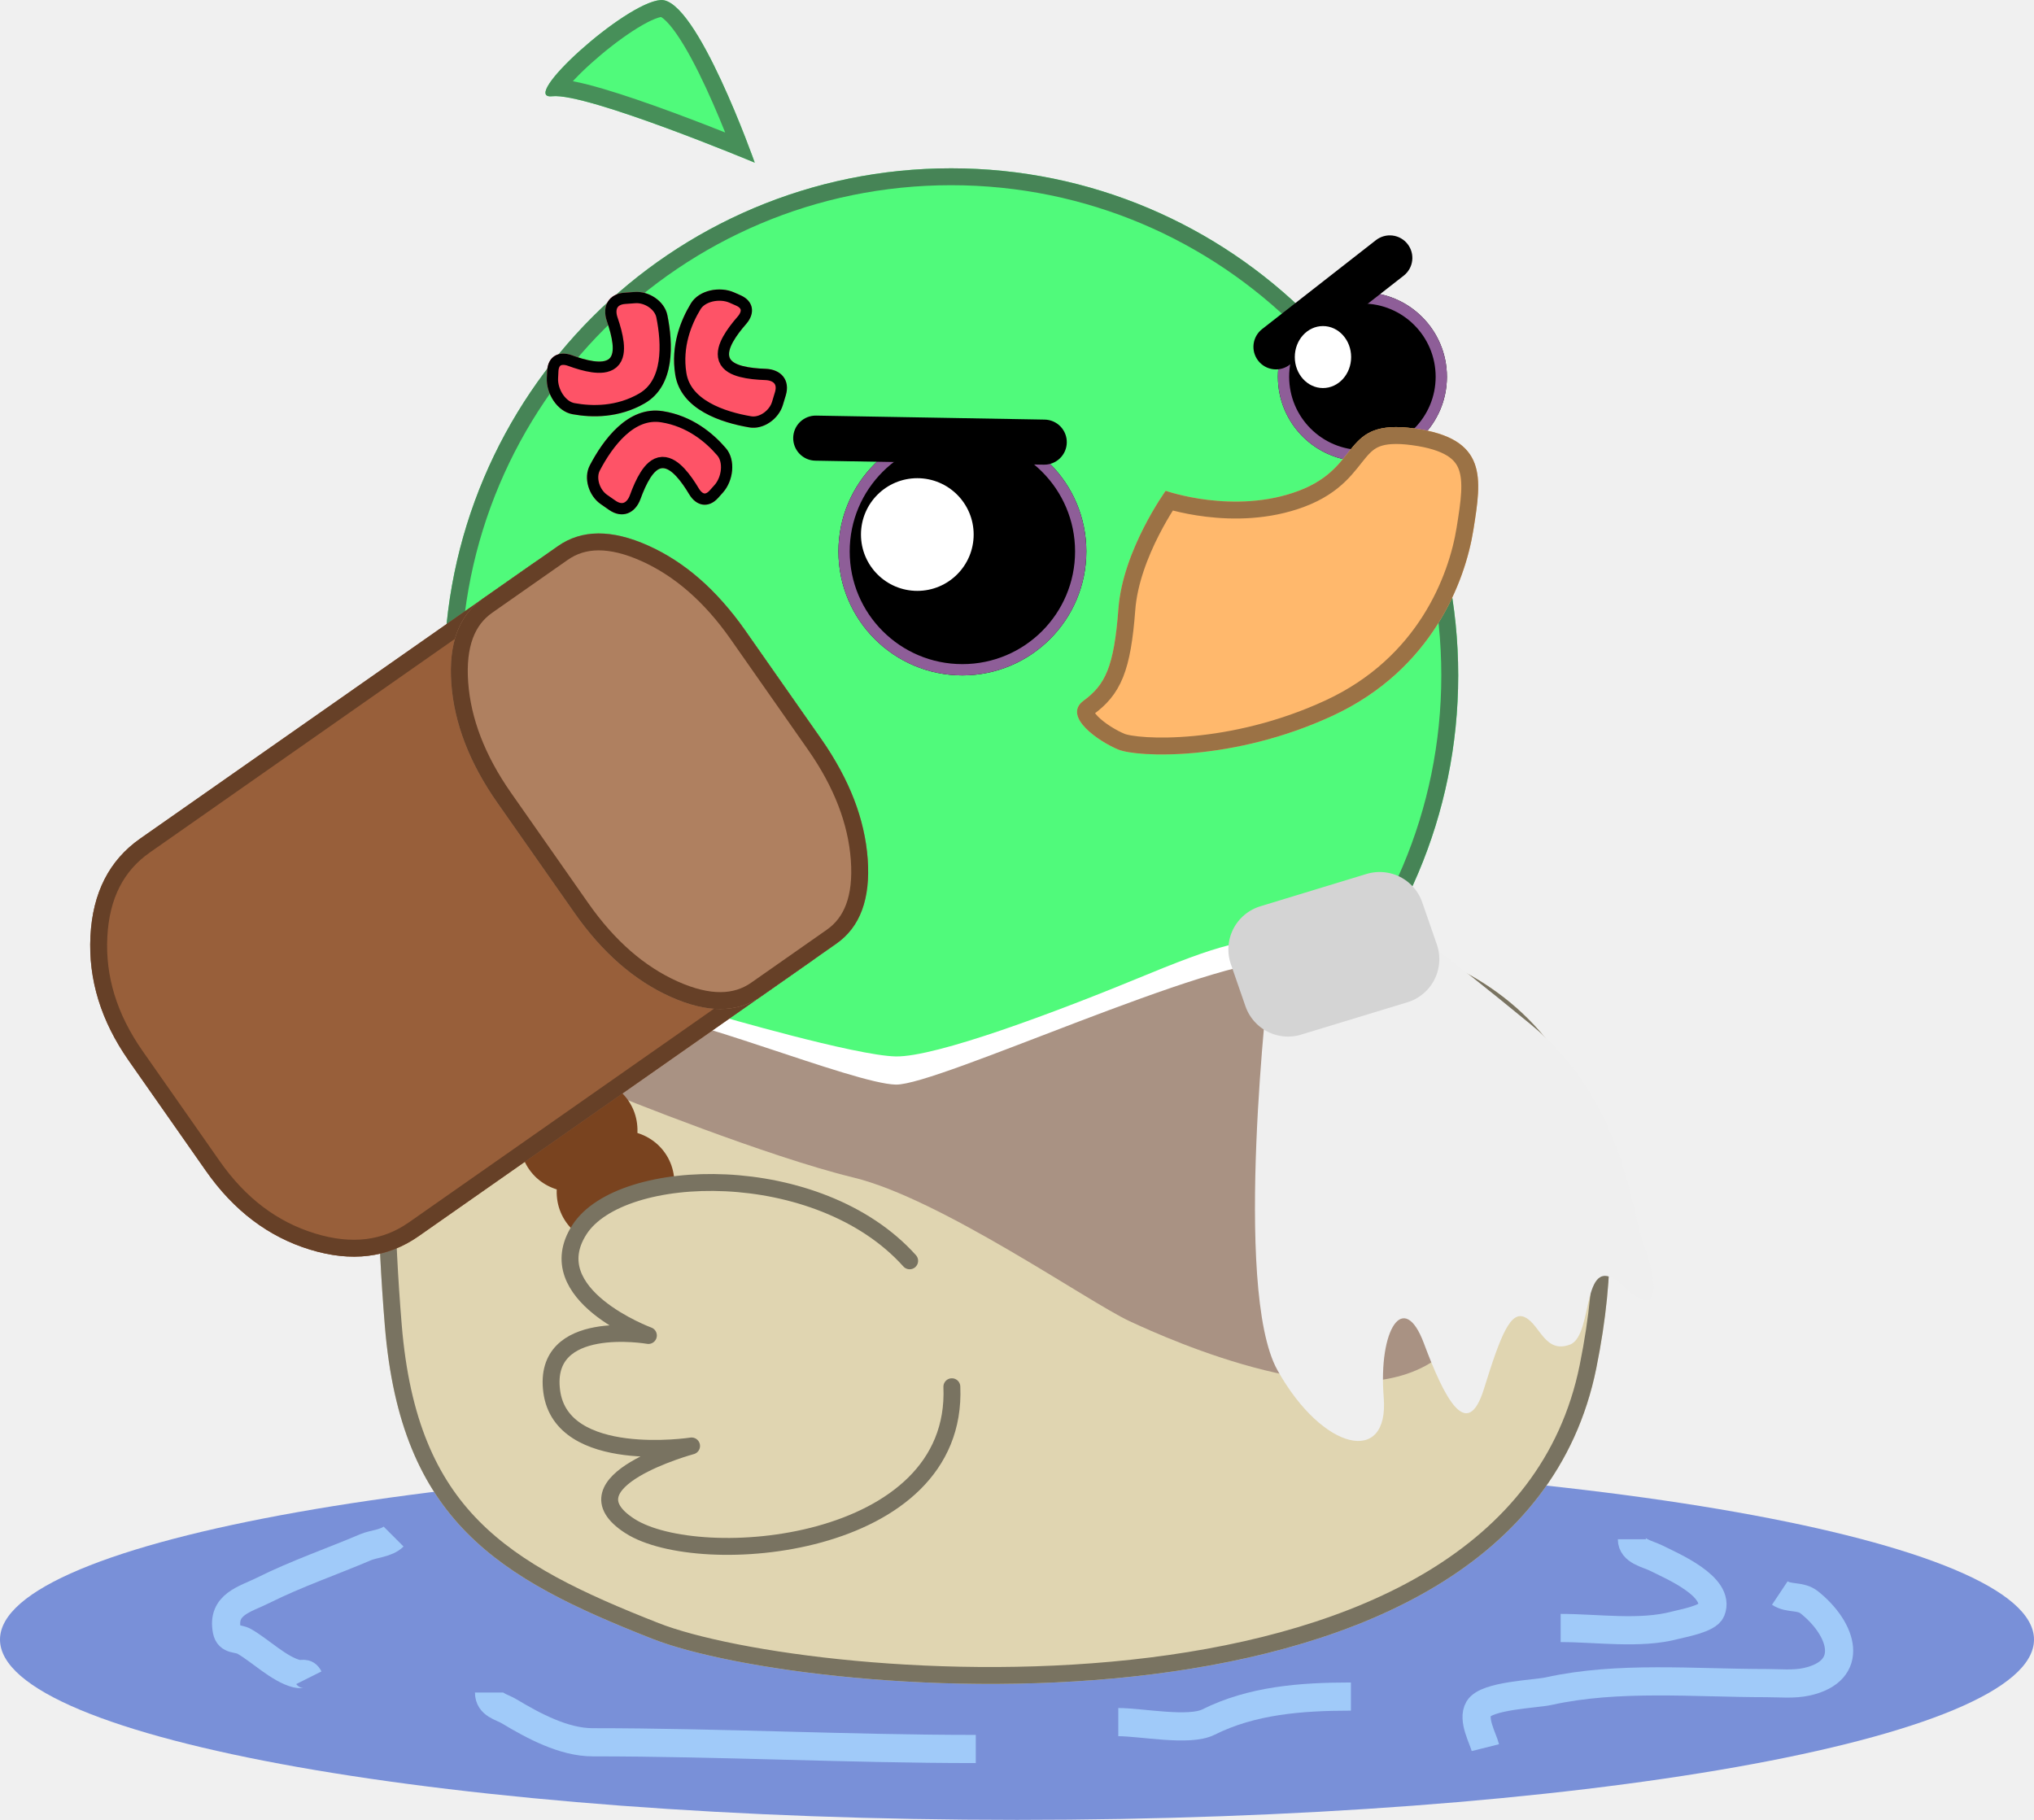
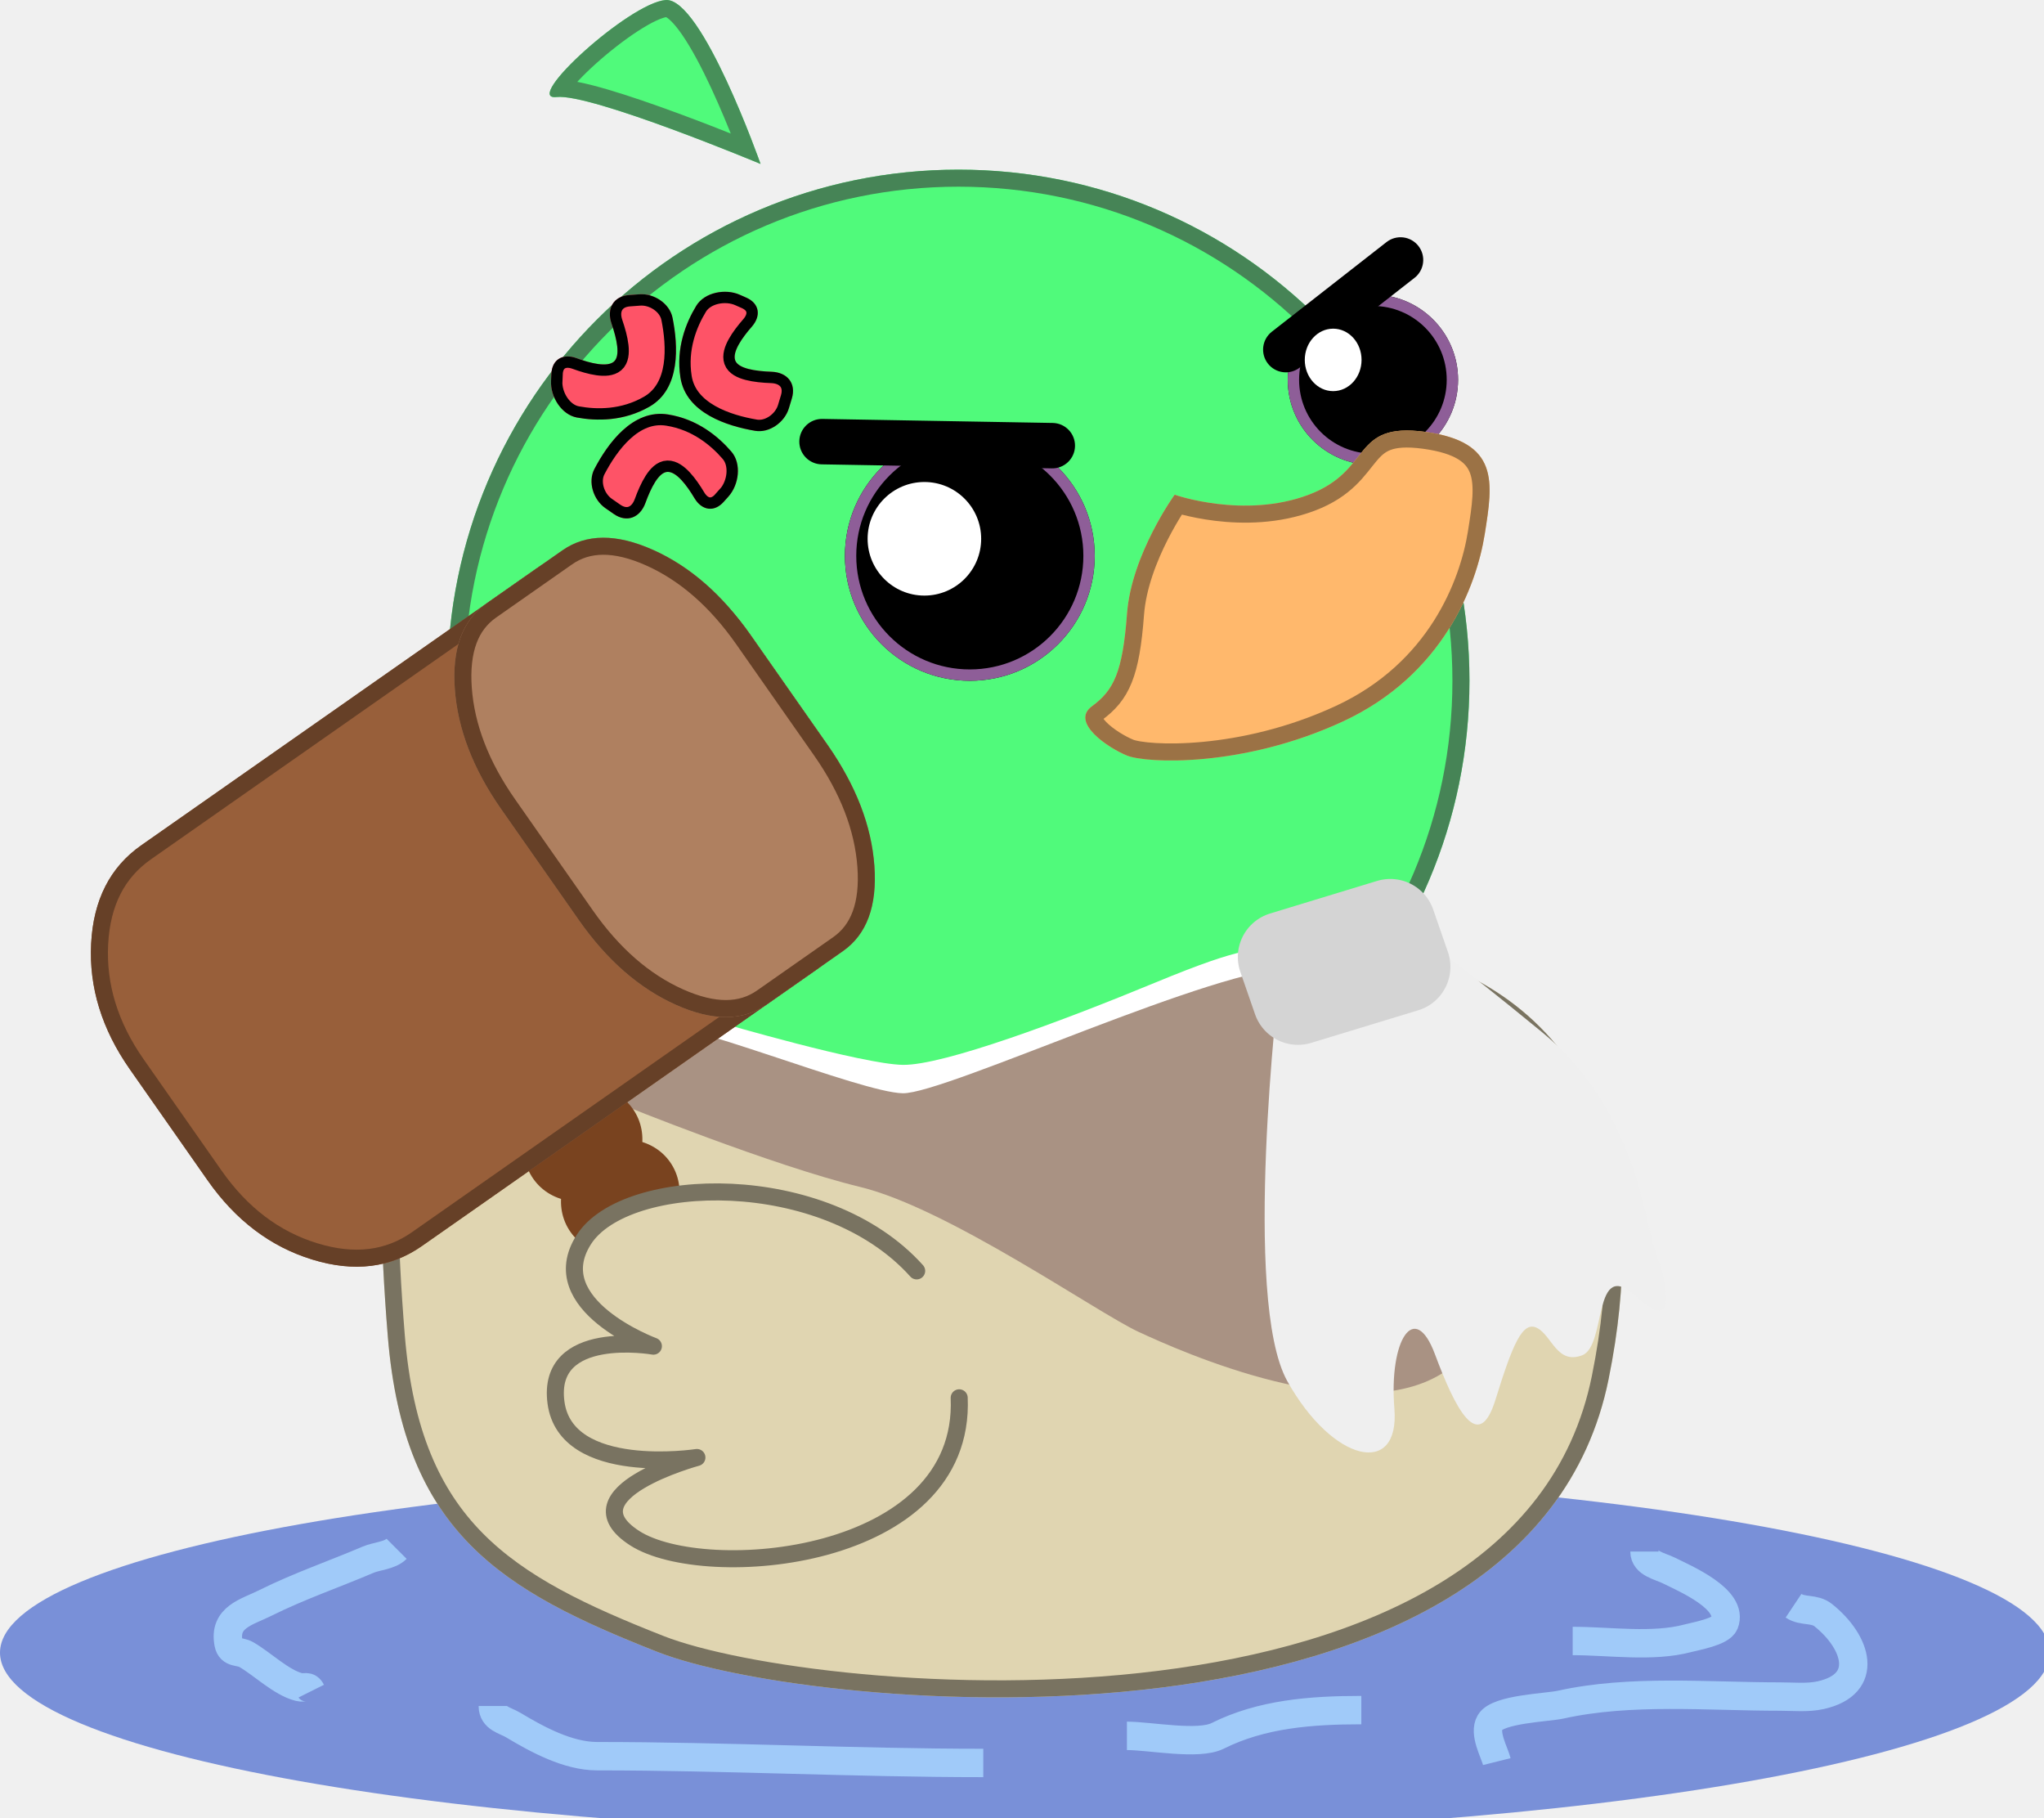
- <svg xmlns="http://www.w3.org/2000/svg" xmlns:xlink="http://www.w3.org/1999/xlink" width="361px" height="323px" viewBox="0 0 361 323" version="1.1">
+ <svg xmlns="http://www.w3.org/2000/svg" xmlns:xlink="http://www.w3.org/1999/xlink" preserveAspectRatio="xMinYMin meet" viewBox="0 0 360 320" width="360" height="320">
  <defs>
-     <path d="M239.166 167.256C239.166 167.256 292.507 172.859 278.309 242.872C264.111 312.885 138.153 301.624 110.808 290.872C83.463 280.12 66.148 269.958 63.308 235.372C60.467 200.786 63.308 181.371 63.308 181.371C63.308 181.371 86.505 212.414 106.308 190.372C126.111 168.329 239.166 167.256 239.166 167.256Z" id="path_1" />
-     <path d="M0 119.871C0 70.166 40.294 29.871 90 29.871C139.706 29.871 180 70.166 180 119.871C180 169.577 139.706 209.871 90 209.871C40.294 209.871 0 169.577 0 119.871Z" id="path_2" />
-     <path d="M33.48 2.028L34.644 2.542C36.948 3.558 37.278 5.736 35.621 7.631C33.871 9.633 32.154 12.092 32.677 13.574C33.194 15.037 36.251 15.491 39.075 15.588C41.858 15.684 43.461 17.623 42.656 20.29L42.132 22.027C41.393 24.477 38.712 26.414 36.189 25.987C31.264 25.154 24.025 22.87 23.035 16.62C22.209 11.406 24.009 6.951 25.823 3.969C27.266 1.6 30.942 0.908 33.48 2.028Z" id="path_3" />
-     <path d="M31.499 37.548L30.651 38.497C28.972 40.374 26.799 40.015 25.508 37.853C24.145 35.571 22.337 33.177 20.766 33.217C19.215 33.257 17.839 36.024 16.874 38.679C15.922 41.297 13.582 42.222 11.295 40.633L9.805 39.597C7.703 38.137 6.69 34.988 7.875 32.721C10.189 28.295 14.599 22.116 20.849 23.106C26.062 23.931 29.744 27.019 32.019 29.667C33.827 31.771 33.349 35.48 31.499 37.548Z" id="path_4" />
-     <path d="M0.246 17.194L0.308 15.923C0.432 13.408 2.346 12.319 4.71 13.187C7.206 14.103 10.117 14.825 11.313 13.805C12.494 12.798 11.821 9.782 10.9 7.111C9.993 4.478 11.229 2.286 14.007 2.082L15.817 1.949C18.368 1.761 21.137 3.57 21.643 6.079C22.63 10.975 23.092 18.551 17.612 21.716C13.041 24.355 8.236 24.272 4.803 23.646C2.073 23.148 0.11 19.965 0.246 17.194Z" id="path_5" />
-     <path d="M8.098 24.178C8.098 12.027 17.948 2.178 30.098 2.178C42.248 2.178 52.097 12.027 52.097 24.178C52.097 36.328 42.248 46.178 30.098 46.178C17.948 46.178 8.098 36.328 8.098 24.178Z" id="path_6" />
-     <path d="M5.956 26.712C5.956 18.427 12.672 11.712 20.956 11.712C29.24 11.712 35.956 18.427 35.956 26.712C35.956 34.996 29.24 41.712 20.956 41.712C12.672 41.712 5.956 34.996 5.956 26.712Z" id="path_7" />
-     <path d="M128.079 87.112C128.079 87.112 120.473 97.624 119.692 108.038C118.912 118.452 117.332 121.551 113.5 124.371C109.668 127.192 116.334 131.676 119.692 133.039C123.051 134.401 140.037 135.209 157.693 127.039C175.348 118.868 181.231 103.225 182.693 94.038C184.155 84.851 185.316 77.807 172.193 76.038C159.069 74.269 163.099 82.797 151.693 87.112C140.286 91.426 128.079 87.112 128.079 87.112Z" id="path_8" />
-     <path d="M55.147 28.87C55.147 28.87 25.308 16.413 19.196 17.085C13.085 17.758 32.059 0.502 38.428 0.006C44.797 -0.489 55.147 28.87 55.147 28.87Z" id="path_9" />
-     <path d="M0 43.075L0 31.138C0 22.54 2.369 15.2 7.106 9.12C11.843 3.04 17.562 6.10352e-05 24.261 6.10352e-05L109.149 6.10352e-05C115.849 6.10352e-05 121.567 3.04 126.305 9.12C131.042 15.2 133.411 22.54 133.411 31.138L133.411 55.011C133.411 63.61 131.042 70.949 126.305 77.029C121.567 83.109 115.849 86.149 109.149 86.149L24.261 86.149C17.562 86.149 11.843 83.109 7.106 77.029C2.369 70.949 0 63.61 0 55.011L0 43.075Z" id="path_10" />
-     <path d="M79.847 43.075L79.847 31.138C79.847 22.54 81.663 15.2 85.296 9.12C88.93 3.04 93.315 0 98.453 0L114.804 0C119.942 0 124.328 3.04 127.961 9.12C131.594 15.2 133.411 22.54 133.411 31.138L133.411 55.011C133.411 63.61 131.594 70.949 127.961 77.029C124.328 83.109 119.942 86.149 114.804 86.149L98.453 86.149C93.315 86.149 88.93 83.109 85.296 77.029C81.663 70.949 79.847 63.61 79.847 55.011L79.847 43.075Z" id="path_11" />
-     <clipPath id="clip_1">
-       <use xlink:href="#path_1" />
+     <clipPath id="l">
+       <use xlink:href="#a" />
    </clipPath>
-     <clipPath id="clip_2">
-       <use xlink:href="#path_2" />
+     <clipPath id="v">
+       <use xlink:href="#k" />
    </clipPath>
-     <clipPath id="clip_3">
-       <use xlink:href="#path_3" />
+     <clipPath id="u">
+       <use xlink:href="#j" />
    </clipPath>
-     <clipPath id="clip_4">
-       <use xlink:href="#path_4" />
+     <clipPath id="t">
+       <use xlink:href="#i" />
    </clipPath>
-     <clipPath id="clip_5">
-       <use xlink:href="#path_5" />
+     <clipPath id="s">
+       <use xlink:href="#h" />
    </clipPath>
-     <clipPath id="clip_6">
-       <use xlink:href="#path_6" />
+     <clipPath id="r">
+       <use xlink:href="#g" />
    </clipPath>
-     <clipPath id="clip_7">
-       <use xlink:href="#path_7" />
+     <clipPath id="q">
+       <use xlink:href="#f" />
    </clipPath>
-     <clipPath id="clip_8">
-       <use xlink:href="#path_8" />
+     <clipPath id="p">
+       <use xlink:href="#e" />
    </clipPath>
-     <clipPath id="clip_9">
-       <use xlink:href="#path_9" />
+     <clipPath id="o">
+       <use xlink:href="#d" />
    </clipPath>
-     <clipPath id="clip_10">
-       <use xlink:href="#path_10" />
+     <clipPath id="n">
+       <use xlink:href="#c" />
    </clipPath>
-     <clipPath id="clip_11">
-       <use xlink:href="#path_11" />
+     <clipPath id="m">
+       <use xlink:href="#b" />
    </clipPath>
+     <path d="M5.956 26.712c0-8.285 6.716-15 15-15 8.284 0 15 6.715 15 15 0 8.284-6.716 15-15 15-8.284 0-15-6.716-15-15z" id="g" />
+     <path d="M0 119.871c0-49.705 40.294-90 90-90s90 40.295 90 90c0 49.706-40.294 90-90 90s-90-40.294-90-90z" id="b" />
+     <path d="M0 43.075V31.138C0 22.54 2.369 15.2 7.106 9.12S17.562 0 24.261 0h84.888c6.7 0 12.418 3.04 17.156 9.12 4.737 6.08 7.106 13.42 7.106 22.018v23.873c0 8.599-2.369 15.938-7.106 22.018-4.738 6.08-10.456 9.12-17.156 9.12H24.261c-6.7 0-12.418-3.04-17.155-9.12C2.369 70.95 0 63.61 0 55.011V43.075z" id="j" />
+     <path d="M55.147 28.87s-29.839-12.457-35.95-11.785C13.084 17.758 32.058.502 38.427.006 44.797-.489 55.147 28.87 55.147 28.87z" id="i" />
+     <path d="M128.079 87.112s-7.606 10.512-8.387 20.926c-.78 10.414-2.36 13.513-6.192 16.333-3.832 2.821 2.834 7.305 6.192 8.668 3.359 1.362 20.345 2.17 38.001-6 17.655-8.171 23.538-23.814 25-33 1.462-9.188 2.623-16.232-10.5-18-13.124-1.77-9.094 6.758-20.5 11.073-11.407 4.314-23.614 0-23.614 0z" id="h" />
+     <path d="M79.847 43.075V31.138c0-8.598 1.816-15.938 5.45-22.018C88.93 3.04 93.314 0 98.453 0h16.351c5.138 0 9.524 3.04 13.157 9.12 3.633 6.08 5.45 13.42 5.45 22.018v23.873c0 8.599-1.817 15.938-5.45 22.018s-8.019 9.12-13.157 9.12h-16.35c-5.139 0-9.524-3.04-13.157-9.12-3.634-6.08-5.45-13.42-5.45-22.018V43.075z" id="k" />
+     <path d="M8.098 24.178c0-12.15 9.85-22 22-22s22 9.85 22 22-9.85 22-22 22-22-9.85-22-22z" id="f" />
+     <path d="m.246 17.194.062-1.271c.124-2.515 2.038-3.604 4.402-2.736 2.496.916 5.407 1.638 6.603.618 1.18-1.007.508-4.023-.413-6.694-.907-2.633.329-4.825 3.107-5.029l1.81-.133c2.551-.188 5.32 1.621 5.826 4.13.987 4.896 1.45 12.472-4.031 15.637-4.571 2.639-9.376 2.556-12.81 1.93C2.074 23.148.11 19.965.247 17.194z" id="e" />
+     <path d="m31.5 37.548-.85.949c-1.678 1.877-3.85 1.518-5.142-.644-1.363-2.282-3.171-4.676-4.742-4.636-1.551.04-2.927 2.807-3.892 5.462-.952 2.618-3.292 3.543-5.579 1.954l-1.49-1.036c-2.102-1.46-3.115-4.609-1.93-6.876 2.314-4.426 6.724-10.605 12.974-9.615 5.213.825 8.895 3.913 11.17 6.56 1.808 2.105 1.33 5.814-.52 7.882z" id="d" />
+     <path d="m33.48 2.028 1.164.514c2.304 1.016 2.634 3.194.977 5.09-1.75 2.001-3.467 4.46-2.944 5.942.517 1.463 3.574 1.917 6.398 2.014 2.783.096 4.386 2.035 3.581 4.702l-.524 1.738c-.74 2.449-3.42 4.386-5.943 3.959-4.925-.833-12.164-3.117-13.154-9.367-.826-5.214.974-9.67 2.788-12.65C27.266 1.6 30.942.907 33.48 2.027z" id="c" />
+     <path d="M239.166 167.256s53.341 5.603 39.143 75.616-140.156 58.752-167.501 48c-27.346-10.752-44.66-20.914-47.5-55.5-2.84-34.586 0-54.001 0-54.001s23.197 31.043 43 9.001c19.803-22.043 132.858-23.116 132.858-23.116z" id="a" />
  </defs>
-   <g id="Group">
-     <g id="Agua" transform="translate(0 259)">
-       <path d="M0 32C0 14.327 80.813 0 180.5 0C280.187 0 361 14.327 361 32C361 49.673 280.187 64 180.5 64C80.813 64 0 49.673 0 32Z" id="Oval" fill="#7990D8" fill-rule="evenodd" stroke="none" />
-       <g id="Group" transform="translate(40.12933 13.71603)">
-         <path d="M29.725 0C28.52 1.204 26.168 1.286 24.714 1.909C18.954 4.378 12.485 6.592 6.577 9.545C3.385 11.142 -0.806 12.004 0.134 16.704C0.489 18.478 2.038 17.928 3.237 18.613C6.034 20.212 9.406 23.556 12.543 24.341C13.492 24.578 14.141 23.957 14.691 25.057" id="Vector" fill="none" fill-rule="evenodd" stroke="#A0CAF9" stroke-width="5" />
-         <path d="M46.668 27.682C46.668 29.874 48.845 30.181 50.248 31.023C54.529 33.591 59.926 36.511 65.043 36.511C87.649 36.511 110.438 37.704 133.054 37.704" id="Vector" fill="none" fill-rule="evenodd" stroke="#A0CAF9" stroke-width="5" />
-         <path d="M158.349 32.932C162.438 32.932 170.917 34.642 174.338 32.932C182.028 29.087 190.697 28.398 199.633 28.398" id="Vector" fill="none" fill-rule="evenodd" stroke="#A0CAF9" stroke-width="5" />
-         <path d="M223.497 37.466C223.089 35.837 221.145 32.477 222.303 30.545C223.71 28.201 232.423 27.952 234.712 27.443C247.025 24.707 260.658 26.011 273.371 26.011C275.693 26.011 278.241 26.281 280.53 25.773C289.219 23.842 286.959 16.454 281.008 11.693C279.395 10.403 277.407 11.122 275.758 10.023" id="Vector" fill="none" fill-rule="evenodd" stroke="#A0CAF9" stroke-width="5" />
-         <path d="M249.508 0.477C249.508 2.604 252.253 3.043 253.803 3.818C256.628 5.231 265.284 8.883 263.587 13.125C262.988 14.623 258.497 15.389 257.144 15.75C250.96 17.399 243.315 16.227 236.86 16.227" id="Vector" fill="none" fill-rule="evenodd" stroke="#A0CAF9" stroke-width="5" />
+   <path d="M0 291c0-17.673 80.813-32 180.5-32S361 273.327 361 291c0 17.673-80.813 32-180.5 32S0 308.673 0 291z" fill="#7990D8" fill-rule="evenodd" />
+   <g fill="none" stroke="#A0CAF9" stroke-width="5">
+     <path d="M69.854 272.716c-1.204 1.204-3.557 1.286-5.011 1.91-5.76 2.468-12.228 4.682-18.136 7.635-3.193 1.597-7.383 2.46-6.443 7.16.354 1.773 1.903 1.223 3.102 1.909 2.797 1.598 6.17 4.943 9.307 5.727.948.237 1.598-.384 2.147.716M86.798 300.398c0 2.192 2.176 2.499 3.579 3.34 4.281 2.57 9.679 5.49 14.795 5.49 22.606 0 45.395 1.192 68.011 1.192M198.478 305.648c4.09 0 12.568 1.71 15.99 0 7.69-3.845 16.358-4.534 25.294-4.534M263.626 310.182c-.408-1.63-2.352-4.99-1.194-6.92 1.407-2.345 10.12-2.594 12.41-3.103 12.312-2.736 25.945-1.432 38.658-1.432 2.322 0 4.87.27 7.16-.238 8.688-1.931 6.428-9.319.477-14.08-1.613-1.29-3.6-.57-5.25-1.67M289.637 273.193c0 2.127 2.745 2.566 4.295 3.341 2.825 1.413 11.481 5.065 9.784 9.307-.599 1.498-5.09 2.264-6.443 2.625-6.184 1.649-13.829.477-20.284.477" />
+   </g>
+   <g>
+     <g transform="translate(5)">
+       <use fill="#E0D5B1" xlink:href="#a" fill-rule="evenodd" />
+       <g clip-path="url(#l)">
+         <use xlink:href="#a" fill="none" stroke="#797361" stroke-width="6" />
      </g>
    </g>
-     <g id="Patito" transform="translate(5 0)">
-       <g id="cuerpo">
-         <use stroke="none" fill="#E0D5B1" xlink:href="#path_1" fill-rule="evenodd" />
-         <g clip-path="url(#clip_1)">
-           <use xlink:href="#path_1" fill="none" stroke="#797361" stroke-width="6" />
+     <g transform="translate(78.808)">
+       <use fill="#50FA7B" xlink:href="#b" fill-rule="evenodd" />
+       <g clip-path="url(#m)">
+         <use xlink:href="#b" fill="none" stroke="#468456" stroke-width="6" />
+       </g>
+     </g>
+     <g transform="translate(96.808 49.871)">
+       <use fill="#FE5367" xlink:href="#c" fill-rule="evenodd" />
+       <g clip-path="url(#n)">
+         <use xlink:href="#c" fill="none" stroke="#000" stroke-width="4" />
+       </g>
+     </g>
+     <g transform="translate(96.808 49.871)">
+       <use fill="#FE5367" xlink:href="#d" fill-rule="evenodd" />
+       <g clip-path="url(#o)">
+         <use xlink:href="#d" fill="none" stroke="#000" stroke-width="4" />
+       </g>
+     </g>
+     <g transform="translate(96.808 49.871)">
+       <use fill="#FE5367" xlink:href="#e" fill-rule="evenodd" />
+       <g clip-path="url(#p)">
+         <use xlink:href="#e" fill="none" stroke="#000" stroke-width="4" />
+       </g>
+     </g>
+     <g transform="translate(140.71 73.694)">
+       <use xlink:href="#f" fill-rule="evenodd" />
+       <g clip-path="url(#q)">
+         <use xlink:href="#f" fill="none" stroke="#8E5E98" stroke-width="4" />
+       </g>
+     </g>
+     <path d="m144.847 73.764 40.562.708q.196.003.391.026.196.022.387.064.192.042.38.102.186.06.366.139.18.078.352.173.172.096.333.208.161.112.311.24.15.126.286.268.137.141.259.295.121.154.228.32.106.164.196.34.089.174.161.357.072.182.126.371.053.19.088.383.035.193.051.389.016.195.013.392v.004q-.004.196-.027.391-.022.195-.064.387t-.102.38q-.06.186-.138.366-.079.18-.174.352-.096.171-.208.333-.112.161-.24.31-.126.15-.268.287-.14.136-.295.258-.154.122-.32.228-.164.107-.34.196-.174.09-.357.162-.182.072-.371.126-.19.053-.382.088-.194.035-.39.051-.195.016-.392.012l-40.562-.708q-.196-.003-.391-.026-.195-.022-.387-.064t-.38-.102q-.186-.06-.366-.139-.18-.078-.352-.174-.172-.095-.333-.207-.161-.112-.311-.24-.15-.126-.286-.268-.136-.141-.258-.295t-.229-.32q-.106-.164-.195-.34-.09-.174-.162-.357-.072-.183-.126-.371-.053-.19-.088-.383-.035-.193-.051-.389-.016-.195-.013-.392v-.004q.004-.196.027-.391.022-.195.064-.387t.102-.38q.06-.186.139-.366.078-.18.173-.352.096-.171.208-.333.112-.161.24-.31.126-.15.268-.287.141-.136.295-.258t.32-.228q.164-.107.34-.196.174-.09.357-.162.182-.072.371-.126.19-.053.383-.088.193-.035.389-.051.195-.016.392-.012z" fill-rule="evenodd" />
+     <path d="M152.808 94.871c0-5.522 4.477-10 10-10s10 4.478 10 10c0 5.523-4.477 10-10 10s-10-4.477-10-10z" fill="#FFF" fill-rule="evenodd" />
+     <g>
+       <g transform="translate(220.848 40.16)">
+         <use xlink:href="#g" fill-rule="evenodd" />
+         <g clip-path="url(#r)">
+           <use xlink:href="#g" fill="none" stroke="#8E5E98" stroke-width="4" />
        </g>
      </g>
-       <g id="cabeza" transform="translate(73.8078 0)">
-         <g id="Cabeza">
-           <use stroke="none" fill="#50FA7B" xlink:href="#path_2" fill-rule="evenodd" />
-           <g clip-path="url(#clip_2)">
-             <use xlink:href="#path_2" fill="none" stroke="#468456" stroke-width="6" />
-           </g>
-         </g>
-         <g id="Enojo" transform="translate(17.99996 49.87145)">
-           <g id="Rectangle">
-             <use stroke="none" fill="#FE5367" xlink:href="#path_3" fill-rule="evenodd" />
-             <g clip-path="url(#clip_3)">
-               <use xlink:href="#path_3" fill="none" stroke="#000000" stroke-width="4" />
-             </g>
-           </g>
-           <g id="Rectangle">
-             <use stroke="none" fill="#FE5367" xlink:href="#path_4" fill-rule="evenodd" />
-             <g clip-path="url(#clip_4)">
-               <use xlink:href="#path_4" fill="none" stroke="#000000" stroke-width="4" />
-             </g>
-           </g>
-           <g id="Rectangle">
-             <use stroke="none" fill="#FE5367" xlink:href="#path_5" fill-rule="evenodd" />
-             <g clip-path="url(#clip_5)">
-               <use xlink:href="#path_5" fill="none" stroke="#000000" stroke-width="4" />
-             </g>
-           </g>
-         </g>
-         <g id="Ojos" transform="translate(61.90192 40.15982)">
-           <g id="Ojo-izquierdo" transform="translate(0 33.53398)">
-             <g id="Oval">
-               <use stroke="none" fill="#000000" xlink:href="#path_6" fill-rule="evenodd" />
-               <g clip-path="url(#clip_6)">
-                 <use xlink:href="#path_6" fill="none" stroke="#8E5E98" stroke-width="4" />
-               </g>
-             </g>
-             <path d="M4.137 0.07L44.699 0.778Q44.896 0.781 45.091 0.804Q45.286 0.827 45.478 0.868Q45.67 0.91 45.857 0.97Q46.044 1.03 46.224 1.109Q46.404 1.187 46.575 1.283Q46.747 1.378 46.908 1.49Q47.07 1.602 47.219 1.729Q47.369 1.857 47.505 1.998Q47.642 2.139 47.764 2.293Q47.886 2.447 47.992 2.612Q48.098 2.778 48.188 2.952Q48.277 3.127 48.349 3.31Q48.421 3.493 48.475 3.682Q48.529 3.871 48.564 4.064Q48.599 4.257 48.614 4.453Q48.63 4.649 48.627 4.845L48.627 4.849Q48.623 5.045 48.601 5.24Q48.578 5.436 48.536 5.627Q48.495 5.819 48.434 6.006Q48.374 6.193 48.296 6.373Q48.218 6.553 48.122 6.725Q48.026 6.897 47.914 7.058Q47.802 7.219 47.675 7.369Q47.548 7.519 47.407 7.655Q47.265 7.792 47.111 7.913Q46.957 8.035 46.792 8.142Q46.627 8.248 46.452 8.337Q46.277 8.427 46.095 8.499Q45.912 8.571 45.723 8.625Q45.534 8.678 45.341 8.713Q45.148 8.748 44.952 8.764Q44.756 8.78 44.56 8.777L3.997 8.069Q3.801 8.065 3.606 8.042Q3.411 8.02 3.219 7.978Q3.027 7.936 2.84 7.876Q2.653 7.816 2.473 7.738Q2.293 7.659 2.121 7.564Q1.95 7.468 1.788 7.356Q1.627 7.244 1.477 7.117Q1.328 6.99 1.191 6.848Q1.055 6.707 0.933 6.553Q0.811 6.399 0.705 6.234Q0.598 6.069 0.509 5.894Q0.419 5.719 0.347 5.536Q0.275 5.354 0.222 5.165Q0.168 4.976 0.133 4.783Q0.098 4.589 0.082 4.394Q0.066 4.198 0.07 4.001L0.07 3.997Q0.073 3.801 0.096 3.606Q0.119 3.411 0.16 3.219Q0.202 3.027 0.262 2.84Q0.323 2.653 0.401 2.473Q0.479 2.293 0.575 2.121Q0.67 1.95 0.782 1.788Q0.894 1.627 1.021 1.477Q1.149 1.328 1.29 1.191Q1.431 1.055 1.585 0.933Q1.739 0.811 1.904 0.705Q2.07 0.598 2.244 0.509Q2.419 0.419 2.602 0.347Q2.785 0.275 2.974 0.222Q3.163 0.168 3.356 0.133Q3.549 0.098 3.745 0.082Q3.941 0.066 4.137 0.07Z" id="Rectangle" fill="#000000" fill-rule="evenodd" stroke="none" />
-             <path d="M12.098 21.178C12.098 15.655 16.575 11.178 22.098 11.178C27.621 11.178 32.098 15.655 32.098 21.178C32.098 26.701 27.621 31.178 22.098 31.178C16.575 31.178 12.098 26.701 12.098 21.178Z" id="Oval" fill="#FFFFFF" fill-rule="evenodd" stroke="none" />
-           </g>
-           <g id="Ojo-derecho" transform="translate(80.13803 0)">
-             <g id="Oval">
-               <use stroke="none" fill="#000000" xlink:href="#path_7" fill-rule="evenodd" />
-               <g clip-path="url(#clip_7)">
-                 <use xlink:href="#path_7" fill="none" stroke="#8E5E98" stroke-width="4" />
-               </g>
-             </g>
-             <path d="M3.151 18.25L23.359 2.461Q23.514 2.341 23.68 2.235Q23.846 2.13 24.021 2.042Q24.197 1.953 24.38 1.883Q24.563 1.812 24.752 1.759Q24.942 1.707 25.135 1.673Q25.328 1.639 25.524 1.625Q25.72 1.61 25.917 1.615Q26.113 1.62 26.308 1.644Q26.503 1.668 26.695 1.711Q26.886 1.754 27.073 1.815Q27.259 1.877 27.439 1.956Q27.619 2.036 27.789 2.132Q27.96 2.229 28.121 2.342Q28.282 2.455 28.43 2.583Q28.579 2.711 28.715 2.854Q28.85 2.996 28.971 3.151L28.974 3.154Q29.095 3.308 29.2 3.474Q29.305 3.64 29.393 3.816Q29.482 3.991 29.552 4.174Q29.623 4.357 29.676 4.547Q29.728 4.736 29.762 4.929Q29.796 5.123 29.81 5.319Q29.825 5.515 29.82 5.711Q29.815 5.907 29.791 6.102Q29.767 6.297 29.724 6.489Q29.681 6.681 29.62 6.867Q29.558 7.054 29.479 7.233Q29.399 7.413 29.303 7.584Q29.206 7.755 29.093 7.915Q28.98 8.076 28.852 8.225Q28.724 8.374 28.581 8.509Q28.439 8.645 28.285 8.766L8.076 24.554Q7.921 24.675 7.755 24.78Q7.589 24.886 7.414 24.974Q7.238 25.062 7.055 25.133Q6.872 25.204 6.683 25.256Q6.494 25.309 6.3 25.343Q6.107 25.376 5.911 25.391Q5.715 25.405 5.518 25.401Q5.322 25.396 5.127 25.372Q4.932 25.348 4.74 25.305Q4.549 25.262 4.362 25.201Q4.176 25.139 3.996 25.06Q3.817 24.98 3.646 24.884Q3.475 24.787 3.314 24.674Q3.153 24.561 3.005 24.433Q2.856 24.304 2.72 24.162Q2.585 24.02 2.464 23.865L2.461 23.862Q2.341 23.707 2.235 23.541Q2.13 23.376 2.042 23.2Q1.953 23.025 1.883 22.842Q1.812 22.658 1.759 22.469Q1.707 22.28 1.673 22.086Q1.639 21.893 1.625 21.697Q1.61 21.501 1.615 21.305Q1.62 21.108 1.644 20.913Q1.668 20.718 1.711 20.527Q1.754 20.335 1.815 20.149Q1.877 19.962 1.956 19.782Q2.036 19.603 2.132 19.432Q2.229 19.261 2.342 19.1Q2.455 18.94 2.583 18.791Q2.711 18.642 2.854 18.507Q2.996 18.371 3.151 18.25L3.151 18.25Z" id="Rectangle" fill="#000000" fill-rule="evenodd" stroke="none" />
-             <path d="M8.956 23.212C8.956 20.174 11.194 17.712 13.956 17.712C16.717 17.712 18.956 20.174 18.956 23.212C18.956 26.249 16.717 28.712 13.956 28.712C11.194 28.712 8.956 26.249 8.956 23.212Z" id="Oval" fill="#FFFFFF" fill-rule="evenodd" stroke="none" />
-           </g>
-         </g>
-         <path d="M48.192 180.108C48.192 180.108 73.066 187.383 80.192 187.5C87.318 187.618 108.374 179.748 124.692 173C141.011 166.252 141.762 167.393 148.692 166.5C155.623 165.607 157.192 166.5 157.192 166.5L160.692 176C160.692 176 129.234 180.612 126.692 181.5C124.15 182.388 93.496 192.921 89.192 194C84.889 195.079 48.692 187.5 48.692 187.5L40.192 181.5L48.192 180.108Z" id="Franja" fill="#FFFFFF" fill-rule="evenodd" stroke="none" />
-         <path d="M30.692 194.5C30.692 194.5 57.204 205.245 72.692 209C88.18 212.755 114.379 231.106 121.692 234.5C129.005 237.894 160.193 251.934 175.692 241.5C191.191 231.067 200.676 218.062 196.692 205.5C192.708 192.938 186.182 171.964 175.692 170.5C165.202 169.036 162.093 171.143 149.192 170.5C136.291 169.856 87.658 192.638 80.192 192.5C72.726 192.362 41.001 179.132 34.192 180C27.383 180.868 30.692 194.5 30.692 194.5Z" id="Cubierta" fill="#A99283" fill-rule="evenodd" stroke="none" />
-         <g id="Pico">
-           <use stroke="none" fill="#FFB86C" xlink:href="#path_8" fill-rule="evenodd" />
-           <g clip-path="url(#clip_8)">
-             <use xlink:href="#path_8" fill="none" stroke="#9B7245" stroke-width="6" />
-           </g>
-         </g>
-         <g id="Vector">
-           <use stroke="none" fill="#50FA7B" xlink:href="#path_9" fill-rule="evenodd" />
-           <g clip-path="url(#clip_9)">
-             <use xlink:href="#path_9" fill="none" stroke="#478F59" stroke-width="6" />
-           </g>
+       <path d="m223.998 58.41 20.209-15.789q.155-.12.32-.226.166-.105.342-.193.175-.089.358-.16.184-.07.373-.123.19-.052.383-.086.193-.034.39-.048.195-.015.391-.01.197.005.392.029.195.023.386.066.192.043.378.105.187.061.367.14.18.08.35.177.171.097.332.21.16.113.31.241.148.128.283.27.136.143.257.297l.002.003q.121.155.226.321.106.166.194.341.088.176.16.359.07.183.122.372.053.19.087.383.033.194.048.39.014.195.01.392-.005.196-.029.391t-.067.387q-.043.191-.104.378-.062.186-.141.366-.08.18-.176.35-.097.172-.21.332-.113.16-.241.31-.129.148-.27.284-.143.135-.298.256l-20.208 15.79q-.155.12-.321.225-.166.105-.341.194-.176.088-.359.159-.183.07-.372.123-.19.053-.383.086-.194.034-.39.049-.195.014-.392.01-.196-.005-.391-.03-.195-.023-.387-.066-.191-.043-.378-.104-.186-.062-.366-.141-.18-.08-.35-.177-.172-.096-.332-.21-.16-.112-.31-.24-.148-.129-.284-.271-.135-.142-.256-.297l-.003-.003q-.12-.155-.226-.32-.105-.167-.193-.342-.089-.175-.16-.359-.07-.183-.123-.372-.052-.19-.086-.383-.034-.193-.048-.39-.015-.195-.01-.391.005-.197.028-.392.024-.195.067-.386.043-.192.105-.378.061-.187.14-.367.08-.18.177-.35.097-.171.21-.332.113-.16.24-.31.13-.148.271-.284.142-.135.297-.256z" fill-rule="evenodd" />
+       <path d="M229.804 63.371c0-3.037 2.238-5.5 5-5.5 2.761 0 5 2.463 5 5.5 0 3.038-2.239 5.5-5 5.5-2.762 0-5-2.462-5-5.5z" fill="#FFF" fill-rule="evenodd" />
+     </g>
+     <path d="M127 180.108s24.874 7.275 32 7.392c7.126.118 28.182-7.752 44.5-14.5 16.319-6.748 17.07-5.607 24-6.5 6.93-.893 8.5 0 8.5 0l3.5 9.5s-31.458 4.612-34 5.5c-2.542.888-33.197 11.421-37.5 12.5-4.303 1.079-40.5-6.5-40.5-6.5l-8.5-6 8-1.392z" fill="#FFF" fill-rule="evenodd" />
+     <path d="M109.5 194.5s26.512 10.745 42 14.5c15.488 3.755 41.687 22.106 49 25.5 7.313 3.394 38.5 17.434 54 7 15.499-10.433 24.984-23.438 21-36-3.984-12.562-10.51-33.536-21-35-10.49-1.464-13.6.643-26.5 0-12.901-.644-61.534 22.138-69 22-7.466-.138-39.191-13.368-46-12.5-6.809.868-3.5 14.5-3.5 14.5z" fill="#A99283" fill-rule="evenodd" />
+     <g transform="translate(78.808)">
+       <use fill="#FFB86C" xlink:href="#h" fill-rule="evenodd" />
+       <g clip-path="url(#s)">
+         <use xlink:href="#h" fill="none" stroke="#9B7245" stroke-width="6" />
+       </g>
+     </g>
+     <g transform="translate(78.808)">
+       <use fill="#50FA7B" xlink:href="#i" fill-rule="evenodd" />
+       <g clip-path="url(#t)">
+         <use xlink:href="#i" fill="none" stroke="#478F59" stroke-width="6" />
+       </g>
+     </g>
+     <g>
+       <path d="M131.122 223.332c3.123 4.46 1.727 10.828-3.12 14.222-4.846 3.393-11.307 2.528-14.431-1.933-3.108-4.438-1.766-10.777 3.088-14.2 4.855-3.422 11.34-2.55 14.463 1.91z" fill="#79431F" fill-rule="evenodd" />
+       <path d="M124.573 213.98c3.124 4.46 1.727 10.828-3.12 14.222-4.846 3.393-11.307 2.528-14.43-1.934-3.108-4.438-1.767-10.777 3.088-14.199 4.854-3.423 11.338-2.55 14.462 1.91z" fill="#79431F" fill-rule="evenodd" />
+       <path d="M118.024 204.627c3.124 4.461 1.727 10.828-3.12 14.222-4.846 3.393-11.307 2.528-14.43-1.933-3.108-4.438-1.766-10.777 3.088-14.2 4.854-3.422 11.339-2.55 14.462 1.911z" fill="#79431F" fill-rule="evenodd" />
+       <path d="M111.476 195.274c3.123 4.461 1.727 10.828-3.12 14.222-4.846 3.393-11.307 2.528-14.431-1.933-3.108-4.438-1.766-10.777 3.088-14.2 4.855-3.422 11.34-2.55 14.463 1.911z" fill="#79431F" fill-rule="evenodd" />
+       <g transform="rotate(-35 260.604 73.45)">
+         <use fill="#985F3A" xlink:href="#j" fill-rule="evenodd" />
+         <g clip-path="url(#u)">
+           <use xlink:href="#j" fill="none" stroke="#664027" stroke-width="6" stroke-linecap="round" stroke-linejoin="round" />
        </g>
      </g>
-       <g id="martillo" transform="matrix(0.819152 -0.5735765 0.5735765 0.819152 0 162.7597)">
-         <path d="M68.57 121.958C68.57 127.404 63.774 131.819 57.858 131.819C51.941 131.819 47.145 127.404 47.145 121.958C47.145 116.54 51.88 112.118 57.819 112.098C63.759 112.079 68.57 116.513 68.57 121.958L68.57 121.958Z" id="path3835" fill="#79431F" fill-rule="evenodd" stroke="none" />
-         <path d="M68.57 110.541C68.57 115.987 63.774 120.402 57.857 120.402C51.941 120.402 47.145 115.987 47.145 110.541C47.145 105.123 51.88 100.7 57.819 100.681C63.759 100.661 68.57 105.095 68.57 110.541L68.57 110.541Z" id="path3839" fill="#79431F" fill-rule="evenodd" stroke="none" />
-         <path d="M68.57 99.124C68.57 104.57 63.774 108.984 57.857 108.984C51.941 108.984 47.145 104.57 47.145 99.124C47.145 93.706 51.879 89.283 57.819 89.263C63.759 89.244 68.57 93.678 68.57 99.124L68.57 99.124Z" id="path3841" fill="#79431F" fill-rule="evenodd" stroke="none" />
-         <path d="M68.57 87.706C68.57 93.152 63.774 97.567 57.858 97.567C51.941 97.567 47.145 93.152 47.145 87.706C47.145 82.288 51.88 77.865 57.819 77.846C63.759 77.826 68.57 82.26 68.57 87.706L68.57 87.706Z" id="path3843" fill="#79431F" fill-rule="evenodd" stroke="none" />
-         <g id="rect3845">
-           <use stroke="none" fill="#985F3A" xlink:href="#path_10" fill-rule="evenodd" />
-           <g clip-path="url(#clip_10)">
-             <use xlink:href="#path_10" fill="none" stroke="#664027" stroke-width="6" stroke-linecap="round" stroke-linejoin="round" />
-           </g>
-         </g>
-         <g id="rect3847">
-           <use stroke="none" fill="#AF8060" xlink:href="#path_11" fill-rule="evenodd" />
-           <g clip-path="url(#clip_11)">
-             <use xlink:href="#path_11" fill="none" stroke="#664027" stroke-width="6" stroke-linecap="round" stroke-linejoin="round" />
-           </g>
+       <g transform="rotate(-35 260.604 73.45)">
+         <use fill="#AF8060" xlink:href="#k" fill-rule="evenodd" />
+         <g clip-path="url(#v)">
+           <use xlink:href="#k" fill="none" stroke="#664027" stroke-width="6" stroke-linecap="round" stroke-linejoin="round" />
        </g>
      </g>
-       <path d="M156.449 223.777C140.26 205.735 105.2 206.746 97.825 218.267C90.45 229.787 110.079 237.03 110.079 237.03C110.079 237.03 91.172 233.721 92.922 246.956C94.673 260.191 117.743 256.635 117.743 256.635C117.743 256.635 94.499 262.934 106.795 270.845C119.091 278.755 165.178 275.043 163.939 246.125" id="ala" fill="#E0D5B1" fill-rule="evenodd" stroke="#797361" stroke-width="3" stroke-linecap="round" stroke-linejoin="round" />
-       <g id="corbata" transform="translate(210.7339 152.8715)">
-         <path d="M9.525 20.32C9.525 20.32 2.962 75.945 10.998 90.328C19.034 104.712 30.832 107.287 29.853 95.166C28.873 83.044 33.42 75.999 36.985 85.552C40.55 95.104 44.644 103.304 47.651 93.604C50.659 83.905 52.412 79.597 55.019 80.973C57.625 82.35 58.499 87.422 62.91 85.774C67.322 84.125 64.667 68.233 72.471 75.447C80.275 82.661 77.578 72.101 75.735 67.171C73.892 62.241 72.439 42.501 55.961 28.957C39.482 15.414 32.972 11 32.972 11L9.525 20.32Z" id="Vector" fill="#EFEFEF" fill-rule="evenodd" stroke="none" />
-         <path d="M7.951 7.981L26.798 2.243Q26.982 2.187 27.167 2.14Q27.353 2.093 27.541 2.055Q27.729 2.017 27.918 1.988Q28.107 1.959 28.298 1.939Q28.488 1.919 28.68 1.908Q28.871 1.898 29.063 1.896Q29.254 1.895 29.446 1.902Q29.637 1.91 29.828 1.927Q30.019 1.943 30.209 1.969Q30.399 1.995 30.587 2.03Q30.776 2.065 30.962 2.109Q31.148 2.153 31.333 2.206Q31.517 2.258 31.698 2.32Q31.88 2.381 32.058 2.452Q32.236 2.522 32.411 2.6Q32.586 2.679 32.757 2.766Q32.927 2.853 33.094 2.948Q33.26 3.043 33.422 3.146Q33.584 3.249 33.74 3.359Q33.897 3.469 34.048 3.587Q34.199 3.705 34.344 3.83Q34.489 3.955 34.629 4.087Q34.768 4.218 34.9 4.357Q35.033 4.495 35.159 4.639Q35.285 4.784 35.404 4.934Q35.523 5.084 35.634 5.24Q35.746 5.396 35.849 5.557Q35.953 5.718 36.05 5.884Q36.146 6.05 36.234 6.22Q36.322 6.39 36.401 6.564Q36.481 6.738 36.553 6.916Q36.624 7.094 36.687 7.275L39.277 14.745Q39.343 14.935 39.399 15.128Q39.455 15.321 39.502 15.517Q39.548 15.713 39.585 15.911Q39.622 16.108 39.648 16.308Q39.675 16.507 39.691 16.708Q39.708 16.908 39.714 17.109Q39.721 17.31 39.717 17.511Q39.714 17.713 39.7 17.913Q39.686 18.114 39.662 18.314Q39.638 18.514 39.605 18.712Q39.571 18.91 39.527 19.106Q39.483 19.303 39.429 19.497Q39.376 19.691 39.313 19.881Q39.249 20.073 39.177 20.26Q39.104 20.448 39.022 20.631Q38.94 20.815 38.848 20.994Q38.757 21.174 38.657 21.348Q38.557 21.522 38.448 21.692Q38.339 21.861 38.222 22.024Q38.105 22.188 37.98 22.345Q37.855 22.503 37.722 22.654Q37.589 22.805 37.448 22.949Q37.308 23.093 37.16 23.23Q37.013 23.367 36.859 23.496Q36.705 23.625 36.544 23.747Q36.384 23.868 36.217 23.981Q36.051 24.094 35.879 24.199Q35.707 24.303 35.531 24.399Q35.354 24.495 35.172 24.582Q34.991 24.669 34.805 24.746Q34.62 24.824 34.43 24.892Q34.241 24.96 34.049 25.019L15.202 30.757Q15.018 30.813 14.833 30.86Q14.647 30.907 14.459 30.945Q14.271 30.983 14.082 31.012Q13.893 31.041 13.702 31.061Q13.511 31.081 13.32 31.091Q13.129 31.102 12.937 31.104Q12.746 31.105 12.554 31.098Q12.363 31.09 12.172 31.073Q11.981 31.057 11.791 31.031Q11.601 31.005 11.413 30.97Q11.225 30.935 11.038 30.891Q10.851 30.847 10.667 30.794Q10.483 30.742 10.302 30.68Q10.12 30.619 9.942 30.548Q9.764 30.478 9.589 30.399Q9.414 30.321 9.243 30.234Q9.073 30.147 8.906 30.052Q8.74 29.957 8.578 29.854Q8.416 29.751 8.26 29.641Q8.103 29.53 7.952 29.413Q7.801 29.295 7.656 29.17Q7.51 29.045 7.371 28.913Q7.232 28.782 7.1 28.643Q6.967 28.505 6.841 28.361Q6.715 28.216 6.596 28.066Q6.477 27.916 6.366 27.76Q6.254 27.604 6.15 27.443Q6.047 27.282 5.95 27.116Q5.854 26.95 5.766 26.78Q5.678 26.61 5.598 26.436Q5.519 26.262 5.447 26.084Q5.376 25.906 5.313 25.725L2.723 18.255Q2.657 18.065 2.601 17.872Q2.545 17.679 2.498 17.483Q2.452 17.287 2.415 17.089Q2.378 16.892 2.352 16.692Q2.325 16.493 2.309 16.292Q2.292 16.092 2.286 15.891Q2.279 15.69 2.283 15.489Q2.286 15.287 2.3 15.087Q2.314 14.886 2.338 14.686Q2.362 14.486 2.396 14.288Q2.429 14.09 2.473 13.893Q2.517 13.697 2.571 13.503Q2.624 13.309 2.687 13.118Q2.751 12.928 2.823 12.74Q2.896 12.552 2.978 12.369Q3.06 12.185 3.152 12.006Q3.243 11.826 3.343 11.652Q3.443 11.477 3.552 11.308Q3.661 11.139 3.778 10.976Q3.895 10.812 4.02 10.655Q4.145 10.497 4.278 10.346Q4.411 10.195 4.552 10.051Q4.692 9.907 4.84 9.77Q4.987 9.633 5.141 9.504Q5.295 9.375 5.456 9.254Q5.616 9.132 5.783 9.019Q5.949 8.906 6.121 8.801Q6.293 8.697 6.469 8.601Q6.646 8.505 6.828 8.418Q7.009 8.331 7.195 8.254Q7.38 8.176 7.57 8.108Q7.759 8.04 7.951 7.981L7.951 7.981Z" id="Rectangle" fill="#D4D4D4" fill-rule="evenodd" stroke="none" />
-       </g>
+     </g>
+     <path d="M161.449 223.777c-16.189-18.042-51.249-17.031-58.624-5.51-7.375 11.52 12.254 18.763 12.254 18.763s-18.907-3.309-17.157 9.926c1.751 13.235 24.821 9.679 24.821 9.679s-23.244 6.299-10.948 14.21c12.296 7.91 58.383 4.198 57.144-24.72" fill="#E0D5B1" fill-rule="evenodd" stroke="#797361" stroke-width="3" stroke-linecap="round" stroke-linejoin="round" />
+     <g fill-rule="evenodd">
+       <path d="M225.26 173.191s-6.564 55.625 1.472 70.009c8.036 14.383 19.834 16.958 18.855 4.837-.98-12.121 3.567-19.167 7.132-9.614 3.565 9.553 7.659 17.752 10.666 8.053 3.008-9.7 4.76-14.008 7.368-12.631 2.606 1.376 3.48 6.449 7.891 4.8 4.412-1.648 1.757-17.54 9.561-10.326 7.804 7.213 5.107-3.347 3.264-8.276-1.843-4.93-3.296-24.67-19.774-38.214-16.479-13.544-22.99-17.958-22.99-17.958l-23.446 9.32z" fill="#EFEFEF" />
+       <path d="m223.685 160.852 18.847-5.738q.183-.056.37-.103.185-.047.373-.085.188-.038.377-.067.19-.029.38-.048.19-.02.382-.031.191-.01.383-.012.191-.002.383.006.191.007.382.024.19.017.38.043.19.026.379.06.188.035.375.08.186.043.37.096.185.053.366.114.182.062.36.132t.353.149q.175.079.346.165.17.087.337.182.166.095.328.198.162.103.318.213.157.11.308.229.15.118.296.242.145.125.285.257.139.132.271.27.133.138.259.283.126.144.245.295.119.15.23.306.112.156.215.317.104.16.2.326.097.166.185.336t.167.345q.08.174.152.352.07.177.134.358l2.59 7.47q.066.19.122.384.056.193.103.388.046.196.083.394.037.198.063.397.027.2.043.4.017.2.023.402.007.2.003.402-.004.201-.017.402-.014.2-.038.4t-.058.398q-.033.199-.077.395t-.098.39q-.053.194-.116.385-.064.191-.136.379-.073.187-.155.37-.082.184-.174.364-.091.179-.191.353-.1.175-.209.344-.109.17-.226.333t-.242.32q-.125.158-.258.31-.133.15-.274.294-.14.144-.288.281-.147.137-.301.266-.154.13-.315.251-.16.121-.327.234-.166.114-.338.218-.172.105-.348.2-.177.097-.359.183-.181.087-.367.165-.185.077-.375.146-.189.068-.381.126l-18.847 5.739q-.184.055-.37.102-.185.047-.373.085-.188.038-.377.067-.19.03-.38.05-.19.02-.382.03-.191.01-.383.012-.191.002-.383-.006-.191-.007-.382-.024t-.381-.043q-.19-.026-.378-.06-.189-.036-.375-.08-.187-.043-.37-.096-.185-.053-.366-.115-.182-.061-.36-.131-.179-.07-.353-.149-.175-.079-.346-.166-.17-.086-.337-.181-.166-.095-.328-.198-.162-.103-.318-.214-.157-.11-.308-.228-.151-.118-.296-.243-.146-.125-.285-.256-.139-.132-.272-.27-.132-.139-.258-.283-.126-.144-.245-.295-.119-.15-.23-.306-.112-.156-.216-.317-.104-.16-.2-.326-.096-.166-.184-.336t-.168-.345q-.08-.174-.15-.352-.072-.178-.135-.359l-2.59-7.47q-.066-.19-.122-.383-.057-.193-.103-.389-.046-.195-.083-.393-.037-.198-.063-.397-.027-.2-.043-.4-.017-.2-.023-.402-.007-.2-.003-.402.003-.201.017-.402.014-.2.038-.4t.057-.398q.034-.199.078-.395t.097-.39q.054-.194.117-.385.064-.191.136-.379.073-.187.155-.37.082-.184.174-.364.09-.179.19-.354.101-.174.21-.343.109-.17.226-.333.117-.164.242-.32.125-.158.258-.31.133-.15.274-.294.14-.144.288-.281.147-.137.301-.266.154-.13.315-.251.16-.121.327-.235.166-.113.338-.217.172-.105.348-.2.177-.097.359-.183.181-.087.367-.165.185-.078.375-.146.189-.068.381-.127z" fill="#D4D4D4" />
    </g>
  </g>
</svg>
